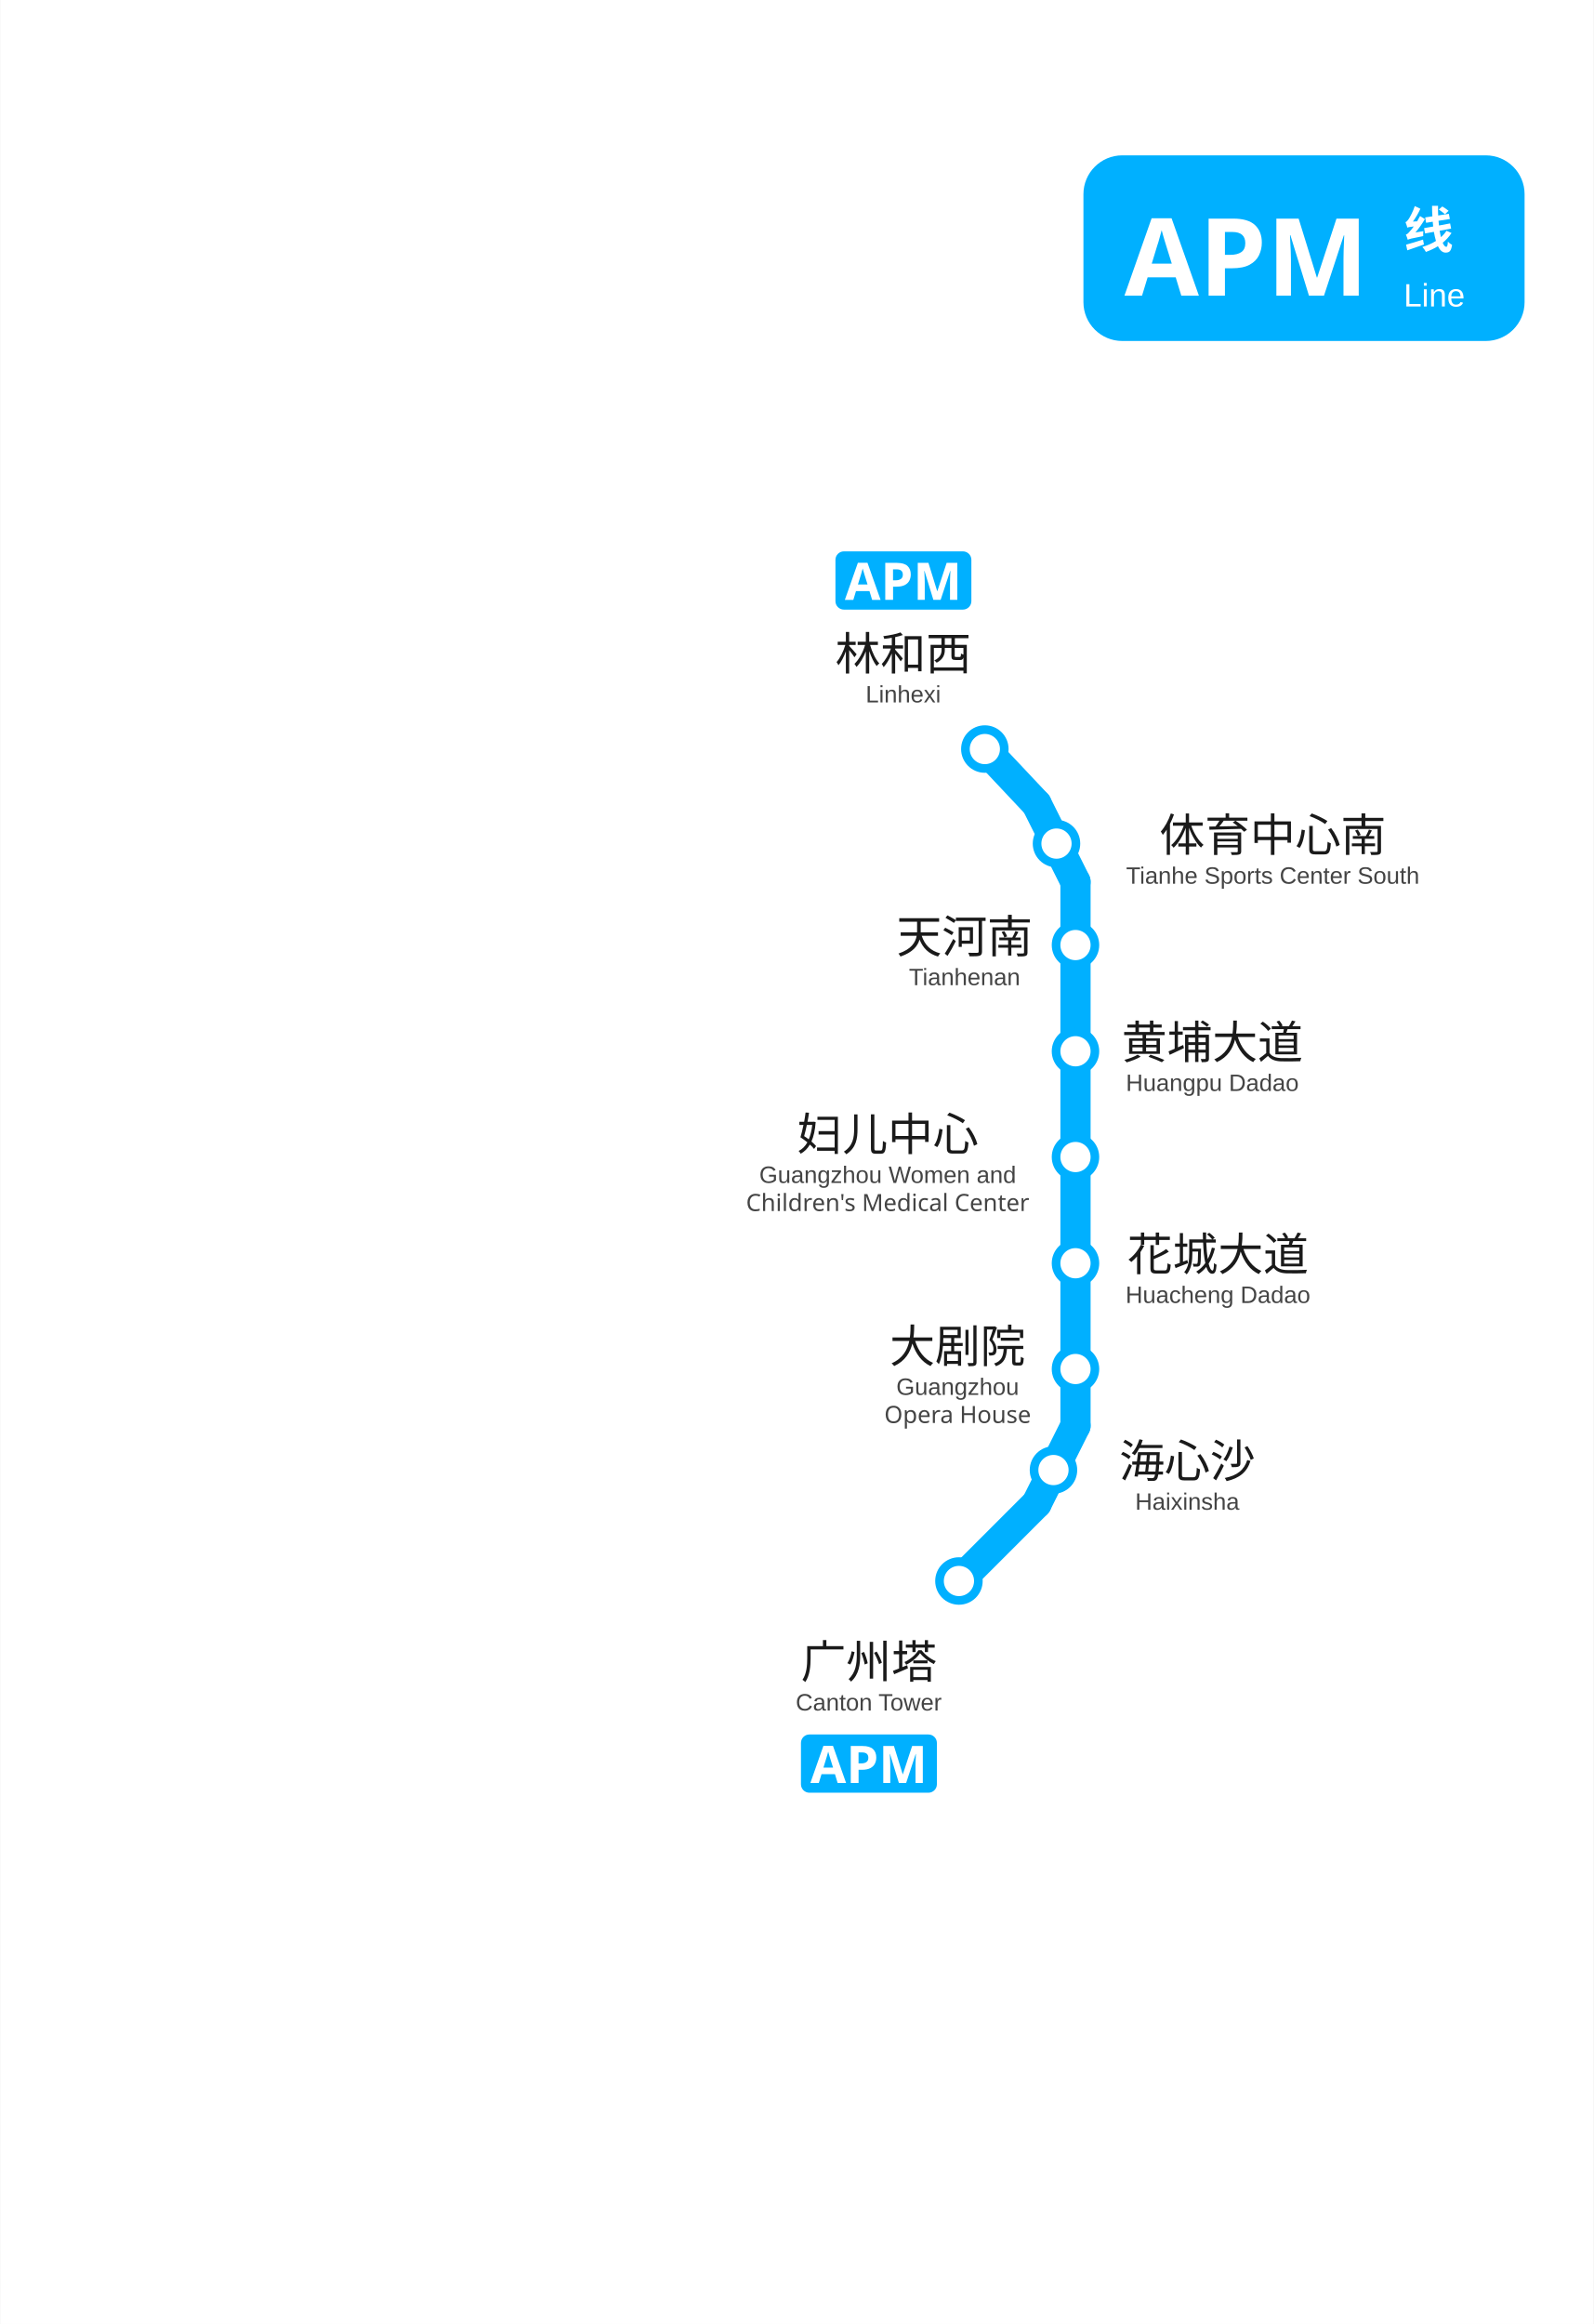
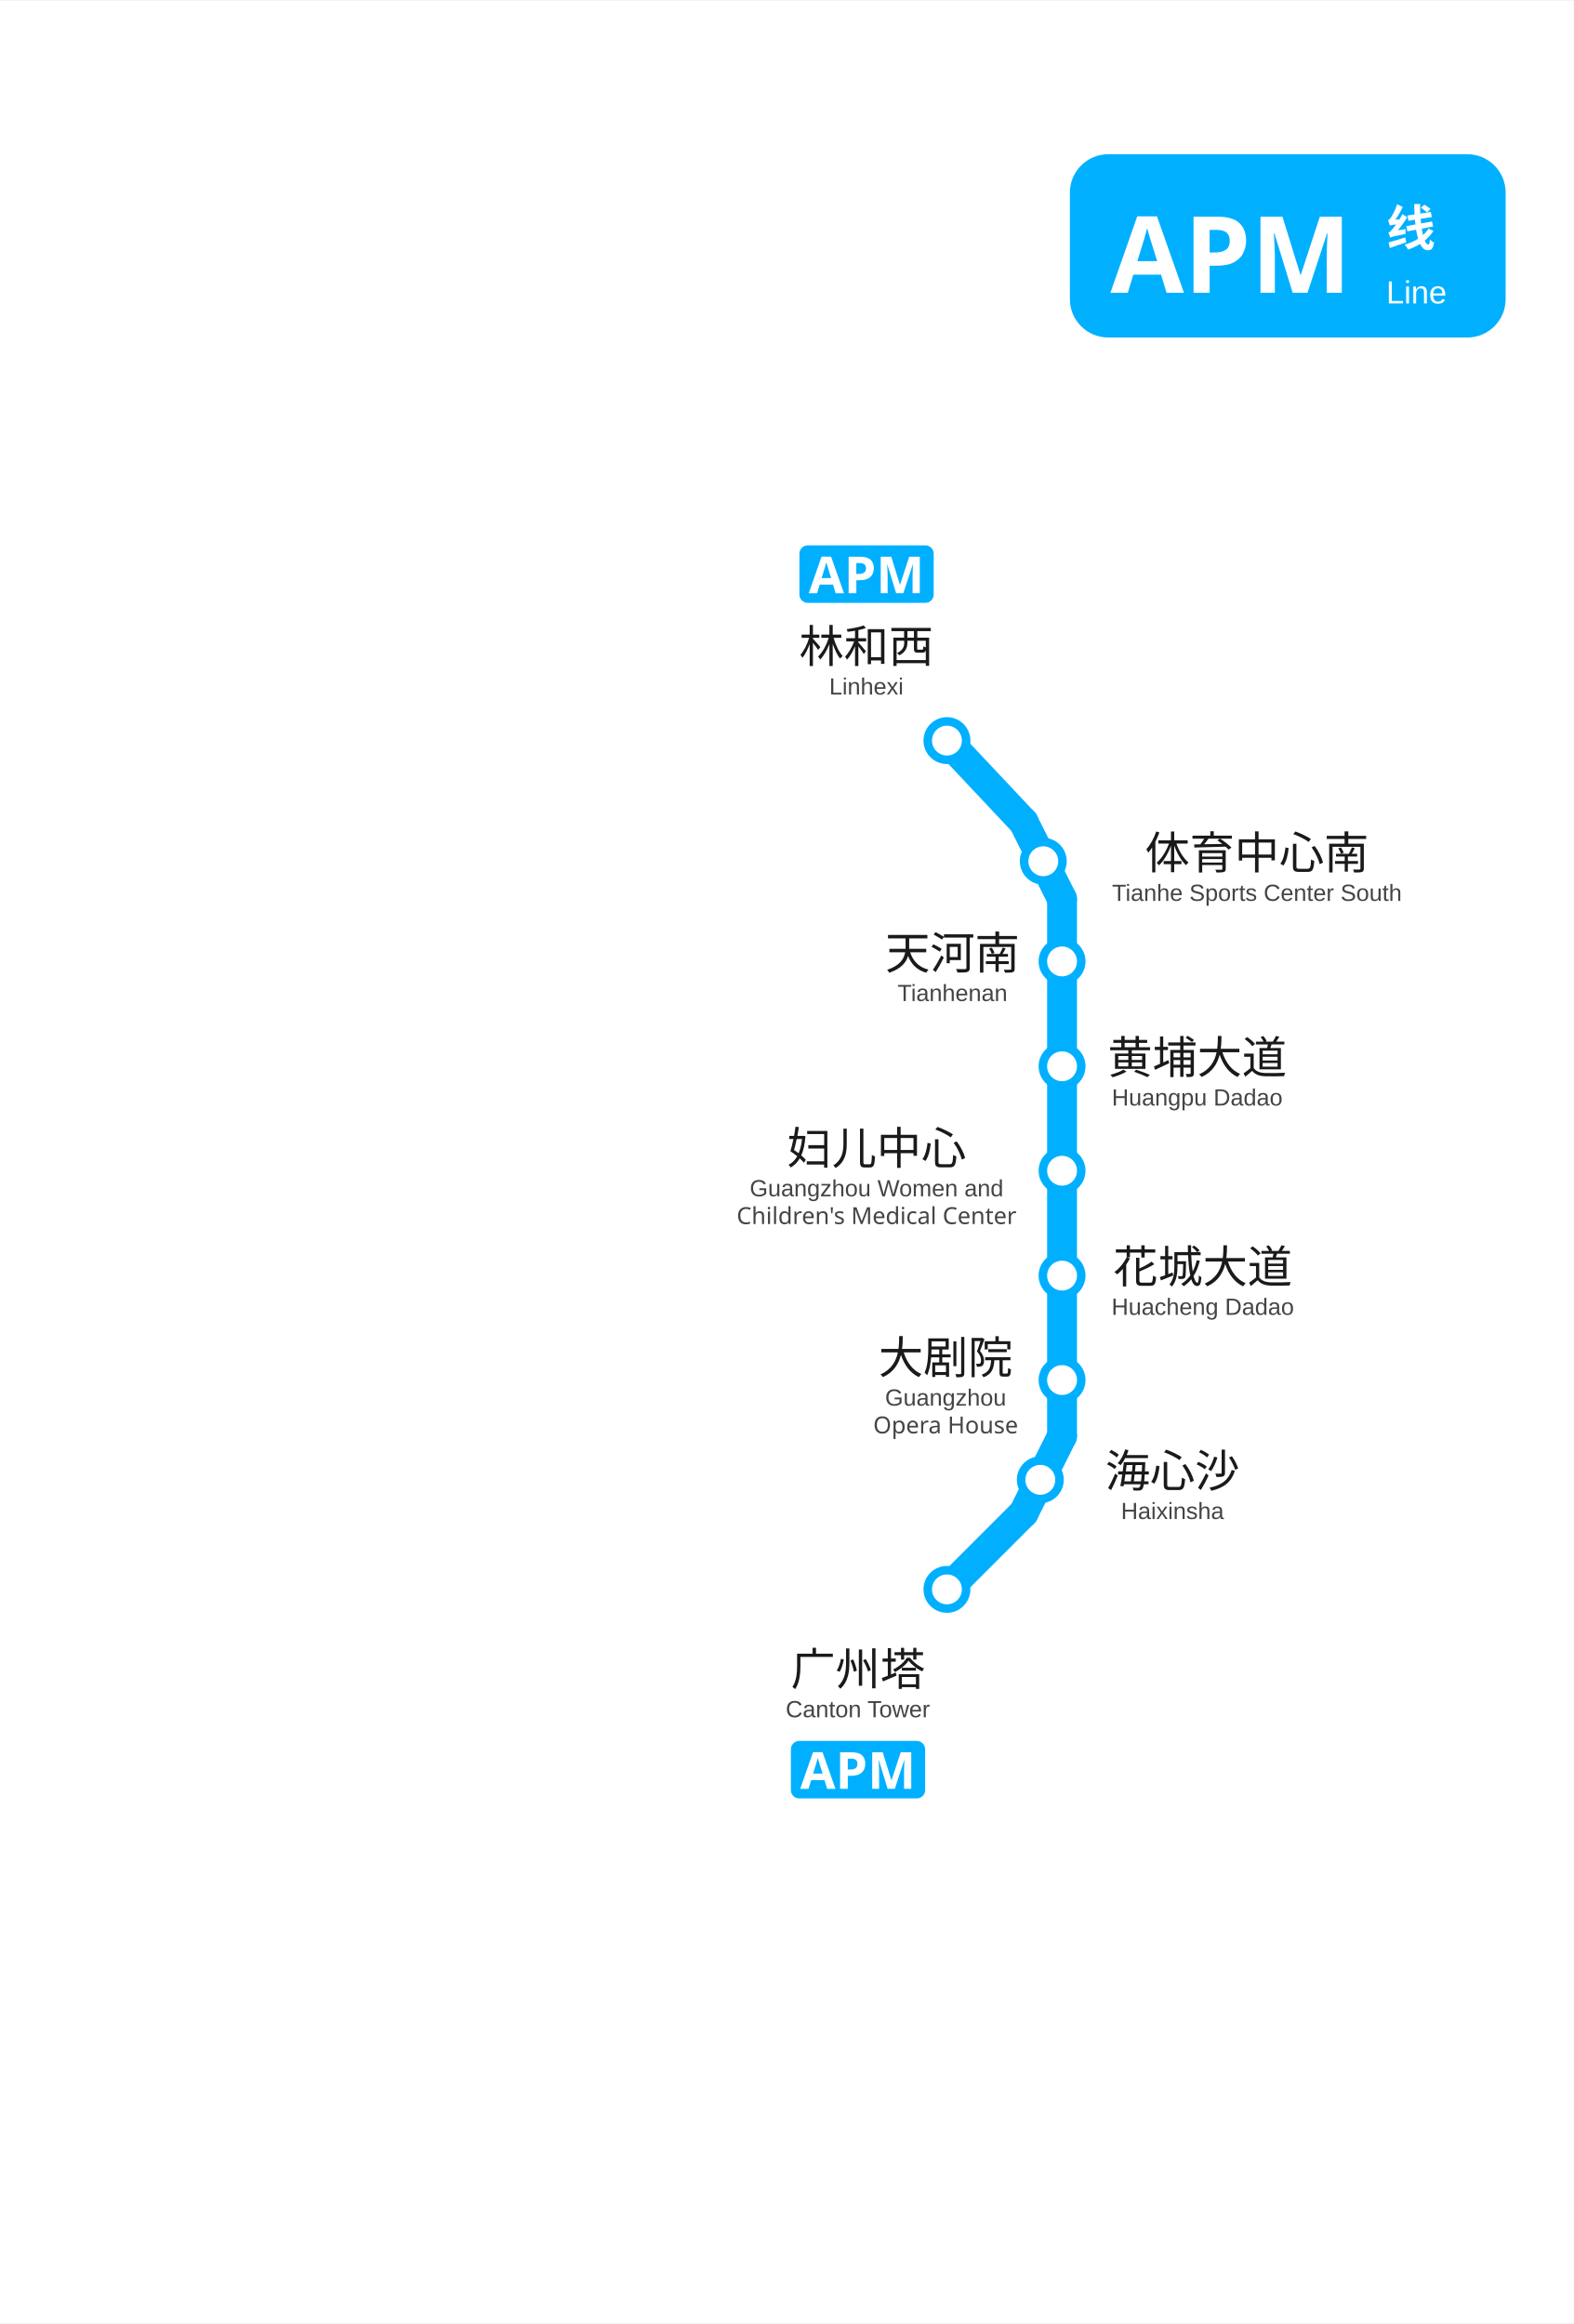
- <svg xmlns="http://www.w3.org/2000/svg" viewBox="1438.4 734.0 369.1 538.3" data-pins="体育中心南,大剧院,天河南,妇儿中心,广州塔,林和西,海心沙,花城大道,黄埔大道" width="369" height="538">
-   <rect x="1438.417" y="733.982" width="369.083" height="538.301" fill="#ffffff" />
+ <svg xmlns="http://www.w3.org/2000/svg" viewBox="1438.4 727.6 369.1 544.7" data-pins="体育中心南,大剧院,天河南,妇儿中心,广州塔,林和西,海心沙,花城大道,黄埔大道" width="369" height="545">
+   <rect x="1438.417" y="727.552" width="369.083" height="544.731" fill="#ffffff" />
  <g id="走廊">
    <line x1="1687.50" y1="938.25" x2="1687.50" y2="1064.25" style="fill:none;stroke:#00B0FF;stroke-width:7;stroke-linecap:round" />
    <line x1="1687.50" y1="1064.25" x2="1678.50" y2="1082.25" style="fill:none;stroke:#00B0FF;stroke-width:7;stroke-linecap:round" />
    <line x1="1678.50" y1="1082.25" x2="1660.50" y2="1100.25" style="fill:none;stroke:#00B0FF;stroke-width:7;stroke-linecap:round" />
-     <line x1="1678.50" y1="920.25" x2="1666.50" y2="907.50" style="fill:none;stroke:#00B0FF;stroke-width:7;stroke-linecap:round" />
+     <line x1="1678.50" y1="920.25" x2="1660.50" y2="901.10" style="fill:none;stroke:#00B0FF;stroke-width:7;stroke-linecap:round" />
    <line x1="1687.50" y1="938.25" x2="1678.50" y2="920.25" style="fill:none;stroke:#00B0FF;stroke-width:7;stroke-linecap:round" />
  </g>
  <g id="站圆">
    <circle cx="1660.5" cy="1100.2" r="4.5" data-nm="广州塔" style="fill:#FFFFFF;stroke:#00B0FF;stroke-width:2" />
    <circle cx="1682.4" cy="1074.5" r="4.5" data-nm="海心沙" style="fill:#FFFFFF;stroke:#00B0FF;stroke-width:2" />
    <circle cx="1687.5" cy="1051.1" r="4.5" data-nm="大剧院" style="fill:#FFFFFF;stroke:#00B0FF;stroke-width:2" />
    <circle cx="1687.5" cy="1026.6" r="4.5" data-nm="花城大道" style="fill:#FFFFFF;stroke:#00B0FF;stroke-width:2" />
    <circle cx="1687.5" cy="1002.0" r="4.5" data-nm="妇儿中心" style="fill:#FFFFFF;stroke:#00B0FF;stroke-width:2" />
    <circle cx="1687.5" cy="977.5" r="4.5" data-nm="黄埔大道" style="fill:#FFFFFF;stroke:#00B0FF;stroke-width:2" />
    <circle cx="1687.5" cy="952.9" r="4.5" data-nm="天河南" style="fill:#FFFFFF;stroke:#00B0FF;stroke-width:2" />
    <circle cx="1683.1" cy="929.4" r="4.5" data-nm="体育中心南" style="fill:#FFFFFF;stroke:#00B0FF;stroke-width:2" />
-     <circle cx="1666.5" cy="907.5" r="4.5" data-nm="林和西" style="fill:#FFFFFF;stroke:#00B0FF;stroke-width:2" />
+     <circle cx="1660.5" cy="901.1" r="4.5" data-nm="林和西" style="fill:#FFFFFF;stroke:#00B0FF;stroke-width:2" />
  </g>
  <g id="线路徽标">
-     <g data-badge="header" transform="translate(1689.34 769.982)" data-ink="#FFFFFF" data-box="1689.3,770.0,1791.5,813.0" data-chip="1689.3,770.0,1791.5,813.0">
+     <g data-badge="header" transform="translate(1689.34 763.552)" data-ink="#FFFFFF" data-box="1689.3,763.6,1791.5,806.6" data-chip="1689.3,763.6,1791.5,806.6">
      <rect x="0" y="0" width="102.2" height="43.0" rx="9.0" fill="#00B0FF" />
      <text x="9.5" y="32.5" font-family="'Microsoft YaHei', sans-serif" font-size="25" font-weight="bold" fill="#FFFFFF">APM</text>
      <text x="74.2" y="21.5" font-family="'Microsoft YaHei', sans-serif" font-size="11.5" font-weight="600" fill="#FFFFFF">线</text>
      <text x="74.2" y="35.0" font-family="Arial, sans-serif" font-size="7.5" fill="#FFFFFF">Line</text>
    </g>
    <g data-badge="chip" transform="translate(1623.9 1135.75)" data-box="1623.9,1135.7,1655.4,1149.2">
      <path d="M29.54 13.49h-27.59c-1.07 0 -1.95 -0.88 -1.95 -1.95v-9.59c0 -1.07 0.88 -1.95 1.95 -1.95h27.59c1.07 0 1.95 0.88 1.95 1.95v9.59C31.49 12.61 30.61 13.49 29.54 13.49z" fill="#00B0FF" />
      <path d="M8.5 11.24l-0.62 -2.04h-3.12l-0.62 2.04h-1.96l3.02 -8.6h2.22l3.04 8.6H8.5zM7.44 7.68l-0.62 -1.99c-0.04 -0.14 -0.09 -0.31 -0.16 -0.52s-0.13 -0.42 -0.19 -0.64s-0.12 -0.4 -0.16 -0.56c-0.04 0.16 -0.09 0.36 -0.16 0.59c-0.07 0.24 -0.13 0.46 -0.19 0.67s-0.11 0.36 -0.14 0.45l-0.61 1.99H7.44z" fill="#FFFFFF" />
      <path d="M14.27 2.67c1.1 0 1.91 0.24 2.42 0.71c0.51 0.48 0.76 1.13 0.76 1.96c0 0.5 -0.1 0.97 -0.31 1.4c-0.21 0.43 -0.55 0.78 -1.04 1.04c-0.48 0.26 -1.14 0.4 -1.97 0.4h-0.78v3.05h-1.81v-8.57H14.27zM14.17 4.16h-0.83v2.54h0.6c0.51 0 0.92 -0.1 1.22 -0.31s0.45 -0.53 0.45 -0.99C15.61 4.58 15.13 4.16 14.17 4.16z" fill="#FFFFFF" />
      <path d="M22.69 11.24l-2.06 -6.72h-0.05c0.01 0.16 0.02 0.4 0.04 0.72s0.03 0.66 0.05 1.03s0.02 0.7 0.02 0.98v3.98h-1.62v-8.57h2.47l2.03 6.55h0.04l2.15 -6.55h2.47v8.57h-1.69v-4.06c0 -0.27 0.01 -0.58 0.02 -0.94c0.01 -0.35 0.02 -0.69 0.04 -1c0.01 -0.32 0.02 -0.55 0.03 -0.71h-0.05l-2.21 6.71H22.69z" fill="#FFFFFF" />
    </g>
-     <g data-badge="chip" transform="translate(1631.89 861.712)" data-box="1631.9,861.7,1663.4,875.2">
+     <g data-badge="chip" transform="translate(1625.9 855.303)" data-box="1625.9,855.3,1657.4,868.8">
      <path d="M29.54 13.49h-27.59c-1.07 0 -1.95 -0.88 -1.95 -1.95v-9.59c0 -1.07 0.88 -1.95 1.95 -1.95h27.59c1.07 0 1.95 0.88 1.95 1.95v9.59C31.49 12.61 30.61 13.49 29.54 13.49z" fill="#00B0FF" />
      <path d="M8.5 11.24l-0.62 -2.04h-3.12l-0.62 2.04h-1.96l3.02 -8.6h2.22l3.04 8.6H8.5zM7.44 7.68l-0.62 -1.99c-0.04 -0.14 -0.09 -0.31 -0.16 -0.52s-0.13 -0.42 -0.19 -0.64s-0.12 -0.4 -0.16 -0.56c-0.04 0.16 -0.09 0.36 -0.16 0.59c-0.07 0.24 -0.13 0.46 -0.19 0.67s-0.11 0.36 -0.14 0.45l-0.61 1.99H7.44z" fill="#FFFFFF" />
      <path d="M14.27 2.67c1.1 0 1.91 0.24 2.42 0.71c0.51 0.48 0.76 1.13 0.76 1.96c0 0.5 -0.1 0.97 -0.31 1.4c-0.21 0.43 -0.55 0.78 -1.04 1.04c-0.48 0.26 -1.14 0.4 -1.97 0.4h-0.78v3.05h-1.81v-8.57H14.27zM14.17 4.16h-0.83v2.54h0.6c0.51 0 0.92 -0.1 1.22 -0.31s0.45 -0.53 0.45 -0.99C15.61 4.58 15.13 4.16 14.17 4.16z" fill="#FFFFFF" />
      <path d="M22.69 11.24l-2.06 -6.72h-0.05c0.01 0.16 0.02 0.4 0.04 0.72s0.03 0.66 0.05 1.03s0.02 0.7 0.02 0.98v3.98h-1.62v-8.57h2.47l2.03 6.55h0.04l2.15 -6.55h2.47v8.57h-1.69v-4.06c0 -0.27 0.01 -0.58 0.02 -0.94c0.01 -0.35 0.02 -0.69 0.04 -1c0.01 -0.32 0.02 -0.55 0.03 -0.71h-0.05l-2.21 6.71H22.69z" fill="#FFFFFF" />
    </g>
  </g>
  <g id="站名标注" font-family="'Microsoft YaHei', 'PingFang SC', sans-serif">
    <text x="1639.6" y="1122.7" text-anchor="middle" font-size="10.5" font-weight="500" fill="#1a1a1a">广州塔</text>
    <text x="1639.6" y="1130.2" text-anchor="middle" font-size="5.5" font-family="Arial, sans-serif" fill="#444444">Canton Tower</text>
    <text x="1713.4" y="1076.2" text-anchor="middle" font-size="10.5" font-weight="500" fill="#1a1a1a">海心沙</text>
    <text x="1713.4" y="1083.7" text-anchor="middle" font-size="5.5" font-family="Arial, sans-serif" fill="#444444">Haixinsha</text>
    <text x="1660.2" y="1049.6" text-anchor="middle" font-size="10.5" font-weight="500" fill="#1a1a1a">大剧院</text>
    <text x="1660.2" y="1057.1" text-anchor="middle" font-size="5.5" font-family="Arial, sans-serif" fill="#444444">Guangzhou</text>
    <text x="1660.2" y="1063.6" text-anchor="middle" font-size="5.5" fill="#444444">Opera House</text>
    <text x="1720.5" y="1028.3" text-anchor="middle" font-size="10.5" font-weight="500" fill="#1a1a1a">花城大道</text>
    <text x="1720.5" y="1035.8" text-anchor="middle" font-size="5.5" font-family="Arial, sans-serif" fill="#444444">Huacheng Dadao</text>
    <text x="1644.0" y="1000.5" text-anchor="middle" font-size="10.5" font-weight="500" fill="#1a1a1a">妇儿中心</text>
    <text x="1644.0" y="1008.0" text-anchor="middle" font-size="5.5" font-family="Arial, sans-serif" fill="#444444">Guangzhou Women and</text>
    <text x="1644.0" y="1014.5" text-anchor="middle" font-size="5.5" fill="#444444">Children's Medical Center</text>
    <text x="1719.2" y="979.2" text-anchor="middle" font-size="10.5" font-weight="500" fill="#1a1a1a">黄埔大道</text>
    <text x="1719.2" y="986.7" text-anchor="middle" font-size="5.5" font-family="Arial, sans-serif" fill="#444444">Huangpu Dadao</text>
    <text x="1661.8" y="954.7" text-anchor="middle" font-size="10.5" font-weight="500" fill="#1a1a1a">天河南</text>
    <text x="1661.8" y="962.2" text-anchor="middle" font-size="5.5" font-family="Arial, sans-serif" fill="#444444">Tianhenan</text>
    <text x="1733.2" y="931.2" text-anchor="middle" font-size="10.5" font-weight="500" fill="#1a1a1a">体育中心南</text>
    <text x="1733.2" y="938.7" text-anchor="middle" font-size="5.5" font-family="Arial, sans-serif" fill="#444444">Tianhe Sports Center South</text>
-     <text x="1647.6" y="889.2" text-anchor="middle" font-size="10.5" font-weight="500" fill="#1a1a1a">林和西</text>
-     <text x="1647.6" y="896.7" text-anchor="middle" font-size="5.5" font-family="Arial, sans-serif" fill="#444444">Linhexi</text>
+     <text x="1641.6" y="882.8" text-anchor="middle" font-size="10.5" font-weight="500" fill="#1a1a1a">林和西</text>
+     <text x="1641.6" y="890.3" text-anchor="middle" font-size="5.5" font-family="Arial, sans-serif" fill="#444444">Linhexi</text>
  </g>
</svg>
